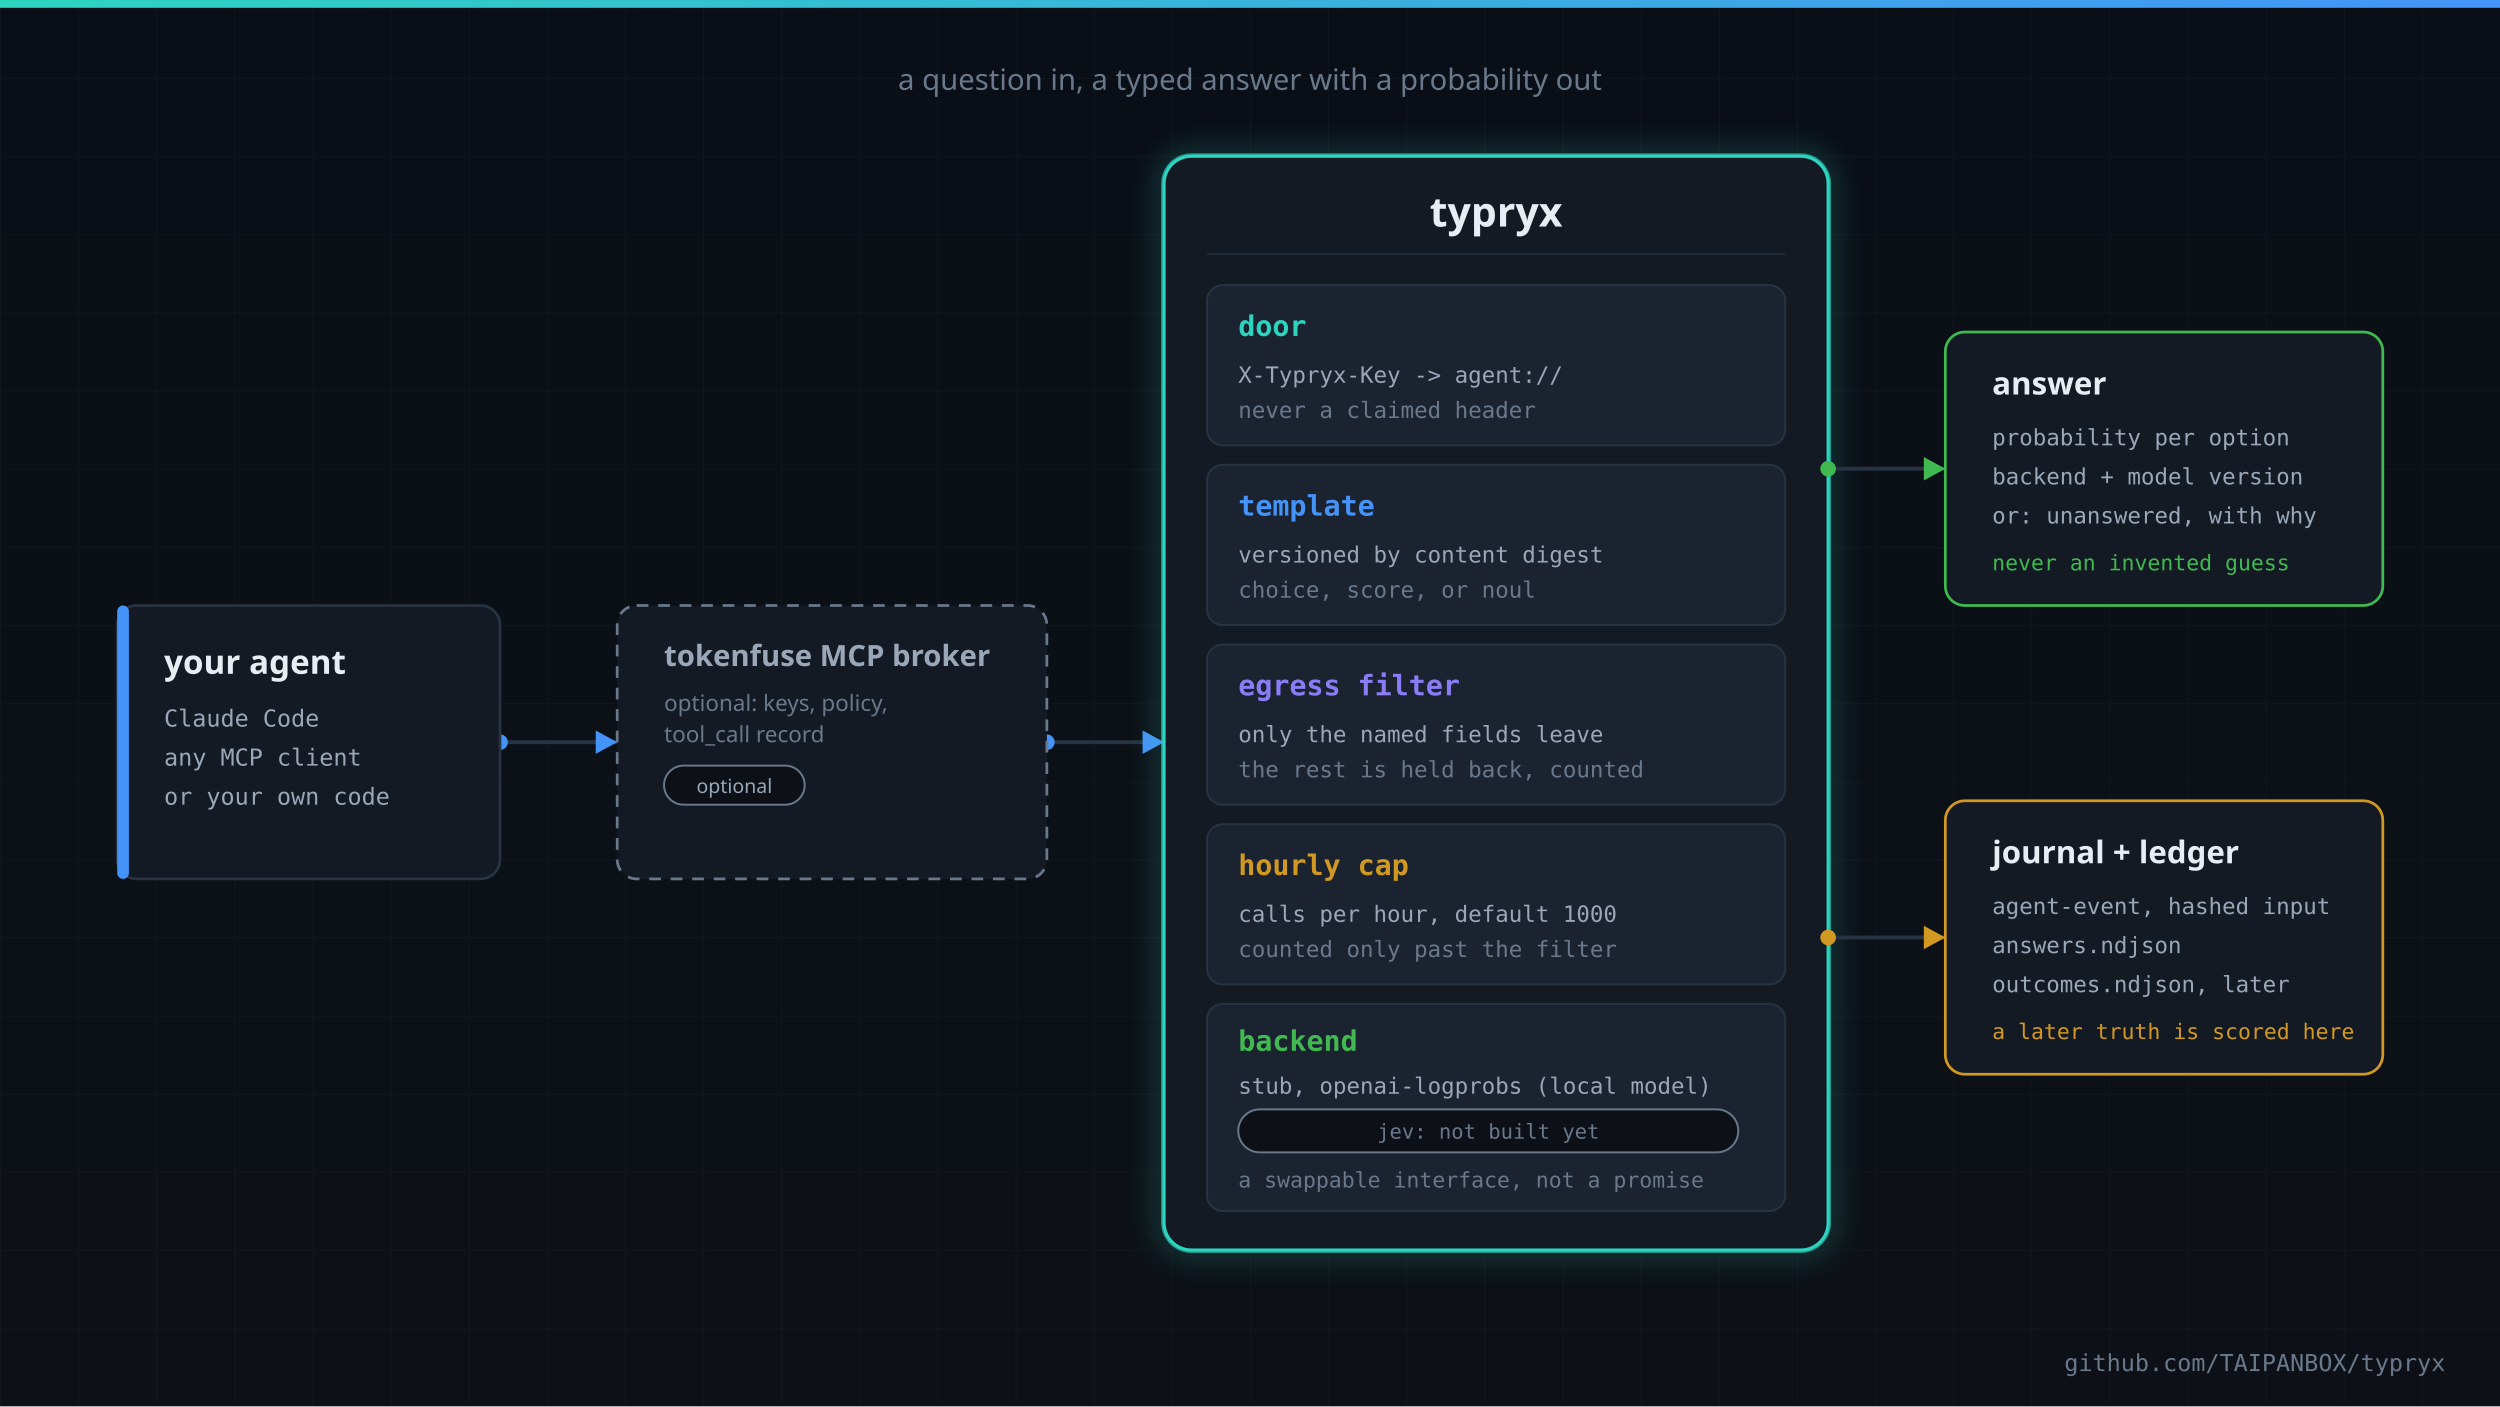
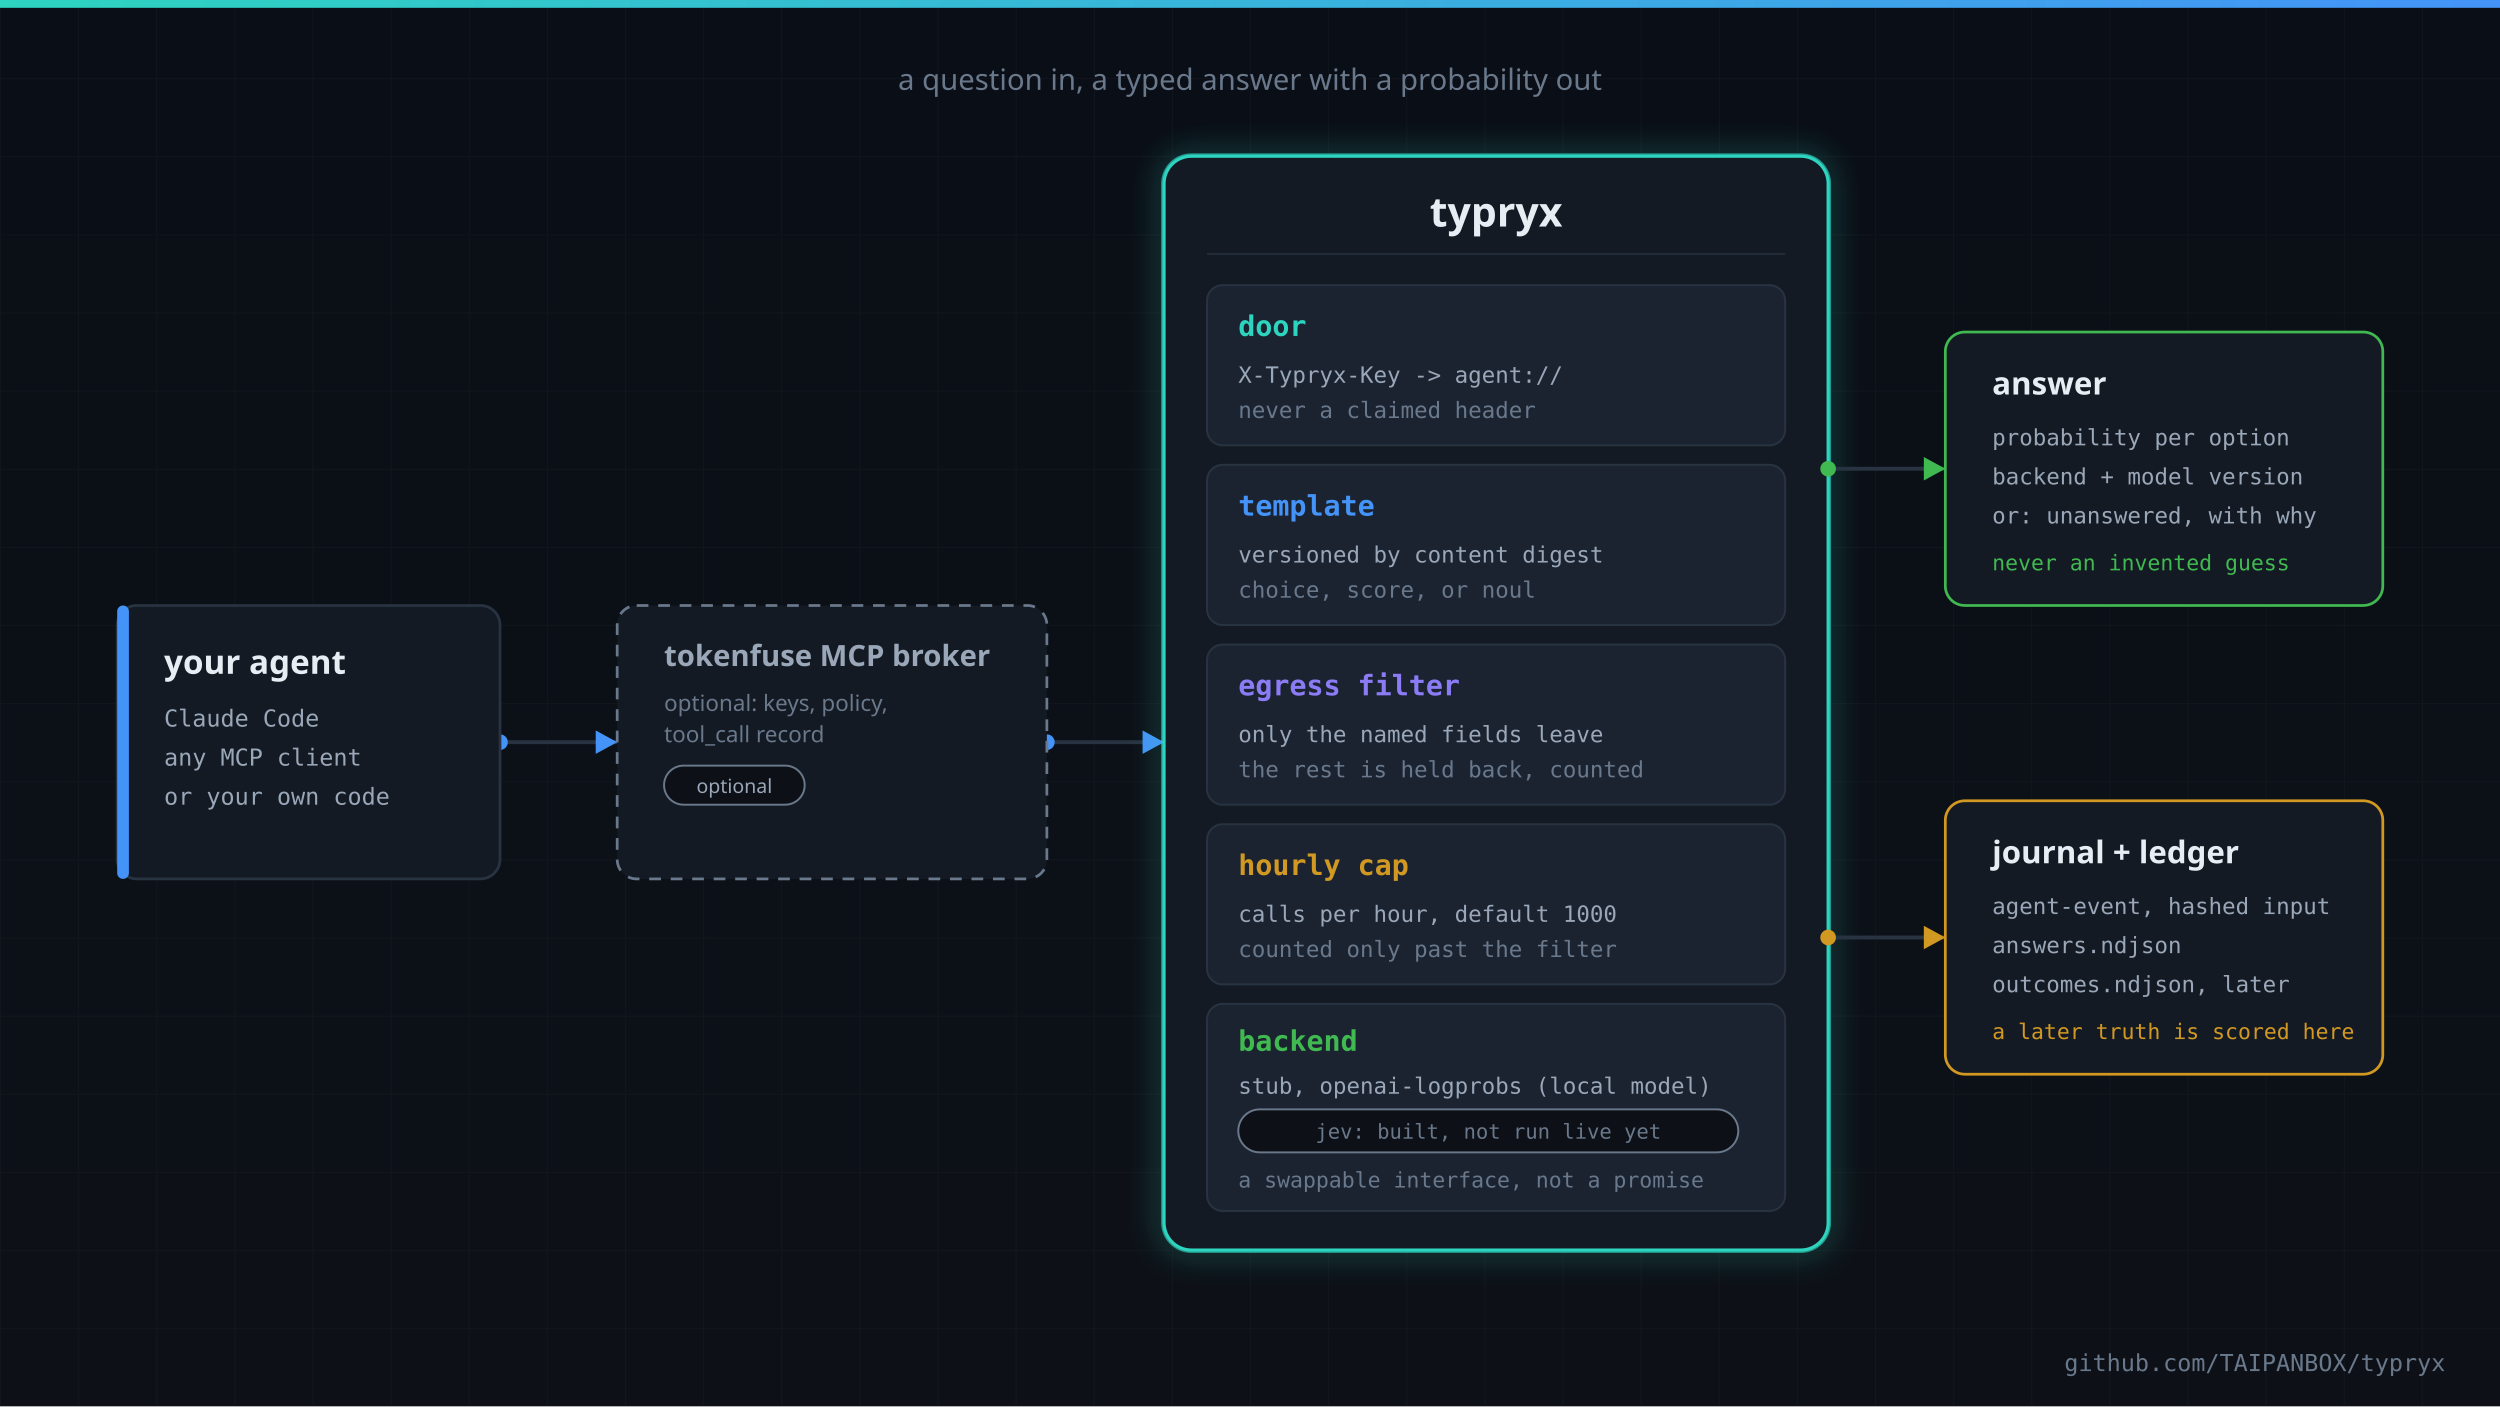
<svg xmlns="http://www.w3.org/2000/svg" width="1280" height="720" viewBox="0 0 1280 720" role="img" aria-label="An agent, optionally through the tokenfuse MCP broker, reaches typryx: door, template, egress filter, hourly cap, then a backend; the answer and its record come back">
  <defs>
    <linearGradient id="bg" x1="0" y1="0" x2="0" y2="1">
      <stop offset="0" stop-color="#0a0e16" />
      <stop offset="1" stop-color="#0d1117" />
    </linearGradient>
    <linearGradient id="accent" x1="0" y1="0" x2="1" y2="0">
      <stop offset="0" stop-color="#2dd4bf" />
      <stop offset="1" stop-color="#4493f8" />
    </linearGradient>
    <pattern id="grid" width="40" height="40" patternUnits="userSpaceOnUse">
      <path d="M 40 0 L 0 0 0 40" fill="none" stroke="#161b22" stroke-width="1" />
    </pattern>
    <filter id="glow" x="-60%" y="-60%" width="220%" height="220%">
      <feGaussianBlur stdDeviation="7" result="b" />
      <feMerge>
        <feMergeNode in="b" />
        <feMergeNode in="SourceGraphic" />
      </feMerge>
    </filter>
  </defs>
  <rect width="1280" height="720" fill="url(#bg)" />
  <rect width="1280" height="720" fill="url(#grid)" opacity="0.5" />
  <rect width="1280" height="4" fill="url(#accent)" />
  <text x="640" y="46" text-anchor="middle" font-family="ui-sans-serif,system-ui,sans-serif" font-size="15" fill="#69788b">a question in, a typed answer with a probability out</text>
  <line x1="256" y1="380" x2="316" y2="380" stroke="#283341" stroke-width="2" />
  <path d="M 316 380 l -11 -6 l 0 12 z" fill="#4493f8" />
  <circle cx="256" cy="380" r="4" fill="#4493f8">
    <animate attributeName="cx" values="256;316" dur="4s" repeatCount="indefinite" />
    <animate attributeName="opacity" values="0;1;1;0" keyTimes="0;0.12;0.85;1" dur="4s" repeatCount="indefinite" />
  </circle>
  <line x1="536" y1="380" x2="596" y2="380" stroke="#283341" stroke-width="2" />
  <path d="M 596 380 l -11 -6 l 0 12 z" fill="#4493f8" />
  <circle cx="536" cy="380" r="4" fill="#4493f8">
    <animate attributeName="cx" values="536;596" dur="4s" begin="0.3s" repeatCount="indefinite" />
    <animate attributeName="opacity" values="0;1;1;0" keyTimes="0;0.12;0.85;1" dur="4s" begin="0.3s" repeatCount="indefinite" />
  </circle>
  <rect x="60" y="310" width="196" height="140" rx="10" fill="#141a23" stroke="#283341" stroke-width="1.4" />
  <rect x="60" y="310" width="6" height="140" rx="3" fill="#4493f8" />
  <text x="84" y="345" font-family="ui-sans-serif,system-ui,sans-serif" font-size="17" font-weight="700" fill="#e6edf3">your agent</text>
  <text x="84" y="372" font-family="ui-monospace,SFMono-Regular,Menlo,monospace" font-size="12" fill="#9aa7b8">Claude Code</text>
  <text x="84" y="392" font-family="ui-monospace,SFMono-Regular,Menlo,monospace" font-size="12" fill="#9aa7b8">any MCP client</text>
  <text x="84" y="412" font-family="ui-monospace,SFMono-Regular,Menlo,monospace" font-size="12" fill="#9aa7b8">or your own code</text>
  <rect x="316" y="310" width="220" height="140" rx="10" fill="#141a23" stroke="#69788b" stroke-width="1.4" stroke-dasharray="6 5" />
  <text x="340" y="341" font-family="ui-sans-serif,system-ui,sans-serif" font-size="15" font-weight="700" fill="#9aa7b8">tokenfuse MCP broker</text>
  <text x="340" y="364" font-family="ui-sans-serif,system-ui,sans-serif" font-size="11.5" fill="#69788b">optional: keys, policy,</text>
  <text x="340" y="380" font-family="ui-sans-serif,system-ui,sans-serif" font-size="11.5" fill="#69788b">tool_call record</text>
  <rect x="340" y="392" width="72" height="20" rx="10" fill="#0d1117" stroke="#69788b" />
  <text x="376" y="406" text-anchor="middle" font-family="ui-sans-serif,system-ui,sans-serif" font-size="10" fill="#9aa7b8">optional</text>
  <rect x="596" y="80" width="340" height="560" rx="14" fill="none" stroke="#2dd4bf" stroke-width="3" filter="url(#glow)" opacity="0.7">
    <animate attributeName="opacity" values="0.4;0.75;0.4" dur="5s" repeatCount="indefinite" />
  </rect>
  <rect x="596" y="80" width="340" height="560" rx="14" fill="#141a23" stroke="#2dd4bf" stroke-width="1.6" />
  <text x="766" y="116" text-anchor="middle" font-family="ui-sans-serif,system-ui,sans-serif" font-size="21" font-weight="700" fill="#e6edf3">typryx</text>
  <line x1="618" y1="130" x2="914" y2="130" stroke="#222b38" />
  <g font-family="ui-monospace,SFMono-Regular,Menlo,monospace">
    <rect x="618" y="146" width="296" height="82" rx="8" fill="#1b2331" stroke="#283341" />
    <text x="634" y="172" font-size="14.5" font-weight="700" fill="#2dd4bf">door</text>
    <text x="634" y="196" font-size="11.5" fill="#9aa7b8">X-Typryx-Key -&gt; agent://</text>
    <text x="634" y="214" font-size="11.5" fill="#69788b">never a claimed header</text>
    <rect x="618" y="238" width="296" height="82" rx="8" fill="#1b2331" stroke="#283341" />
    <text x="634" y="264" font-size="14.5" font-weight="700" fill="#4493f8">template</text>
    <text x="634" y="288" font-size="11.5" fill="#9aa7b8">versioned by content digest</text>
    <text x="634" y="306" font-size="11.5" fill="#69788b">choice, score, or noul</text>
    <rect x="618" y="330" width="296" height="82" rx="8" fill="#1b2331" stroke="#283341" />
    <text x="634" y="356" font-size="14.5" font-weight="700" fill="#8b7cf6">egress filter</text>
    <text x="634" y="380" font-size="11.5" fill="#9aa7b8">only the named fields leave</text>
    <text x="634" y="398" font-size="11.5" fill="#69788b">the rest is held back, counted</text>
    <rect x="618" y="422" width="296" height="82" rx="8" fill="#1b2331" stroke="#283341" />
    <text x="634" y="448" font-size="14.5" font-weight="700" fill="#d29922">hourly cap</text>
    <text x="634" y="472" font-size="11.5" fill="#9aa7b8">calls per hour, default 1000</text>
    <text x="634" y="490" font-size="11.5" fill="#69788b">counted only past the filter</text>
    <rect x="618" y="514" width="296" height="106" rx="8" fill="#1b2331" stroke="#283341" />
    <text x="634" y="538" font-size="14.5" font-weight="700" fill="#3fb950">backend</text>
    <text x="634" y="560" font-size="11.5" fill="#9aa7b8">stub, openai-logprobs (local model)</text>
    <rect x="634" y="568" width="256" height="22" rx="11" fill="#0d1117" stroke="#69788b" />
-     <text x="762" y="583" text-anchor="middle" font-size="10.5" fill="#69788b">jev: not built yet</text>
+     <text x="762" y="583" text-anchor="middle" font-size="10.5" fill="#69788b">jev: built, not run live yet</text>
    <text x="634" y="608" font-size="11" fill="#69788b">a swappable interface, not a promise</text>
  </g>
  <line x1="936" y1="240" x2="996" y2="240" stroke="#283341" stroke-width="2" />
  <path d="M 996 240 l -11 -6 l 0 12 z" fill="#3fb950" />
  <circle cx="936" cy="240" r="4" fill="#3fb950">
    <animate attributeName="cx" values="936;996" dur="4s" begin="0.6s" repeatCount="indefinite" />
    <animate attributeName="opacity" values="0;1;1;0" keyTimes="0;0.12;0.85;1" dur="4s" begin="0.6s" repeatCount="indefinite" />
  </circle>
  <line x1="936" y1="480" x2="996" y2="480" stroke="#283341" stroke-width="2" />
  <path d="M 996 480 l -11 -6 l 0 12 z" fill="#d29922" />
  <circle cx="936" cy="480" r="4" fill="#d29922">
    <animate attributeName="cx" values="936;996" dur="4s" begin="0.9s" repeatCount="indefinite" />
    <animate attributeName="opacity" values="0;1;1;0" keyTimes="0;0.12;0.85;1" dur="4s" begin="0.9s" repeatCount="indefinite" />
  </circle>
  <rect x="996" y="170" width="224" height="140" rx="10" fill="#141a23" stroke="#3fb950" stroke-width="1.4" />
  <text x="1020" y="202" font-family="ui-sans-serif,system-ui,sans-serif" font-size="16" font-weight="700" fill="#e6edf3">answer</text>
  <text x="1020" y="228" font-family="ui-monospace,SFMono-Regular,Menlo,monospace" font-size="11.5" fill="#9aa7b8">probability per option</text>
  <text x="1020" y="248" font-family="ui-monospace,SFMono-Regular,Menlo,monospace" font-size="11.5" fill="#9aa7b8">backend + model version</text>
  <text x="1020" y="268" font-family="ui-monospace,SFMono-Regular,Menlo,monospace" font-size="11.5" fill="#9aa7b8">or: unanswered, with why</text>
  <text x="1020" y="292" font-family="ui-monospace,SFMono-Regular,Menlo,monospace" font-size="11" fill="#3fb950">never an invented guess</text>
  <rect x="996" y="410" width="224" height="140" rx="10" fill="#141a23" stroke="#d29922" stroke-width="1.4" />
  <text x="1020" y="442" font-family="ui-sans-serif,system-ui,sans-serif" font-size="16" font-weight="700" fill="#e6edf3">journal + ledger</text>
  <text x="1020" y="468" font-family="ui-monospace,SFMono-Regular,Menlo,monospace" font-size="11.5" fill="#9aa7b8">agent-event, hashed input</text>
  <text x="1020" y="488" font-family="ui-monospace,SFMono-Regular,Menlo,monospace" font-size="11.5" fill="#9aa7b8">answers.ndjson</text>
  <text x="1020" y="508" font-family="ui-monospace,SFMono-Regular,Menlo,monospace" font-size="11.5" fill="#9aa7b8">outcomes.ndjson, later</text>
  <text x="1020" y="532" font-family="ui-monospace,SFMono-Regular,Menlo,monospace" font-size="11" fill="#d29922">a later truth is scored here</text>
  <text x="1252" y="702" text-anchor="end" font-family="ui-monospace,SFMono-Regular,Menlo,monospace" font-size="12" fill="#69788b">github.com/TAIPANBOX/typryx</text>
</svg>
